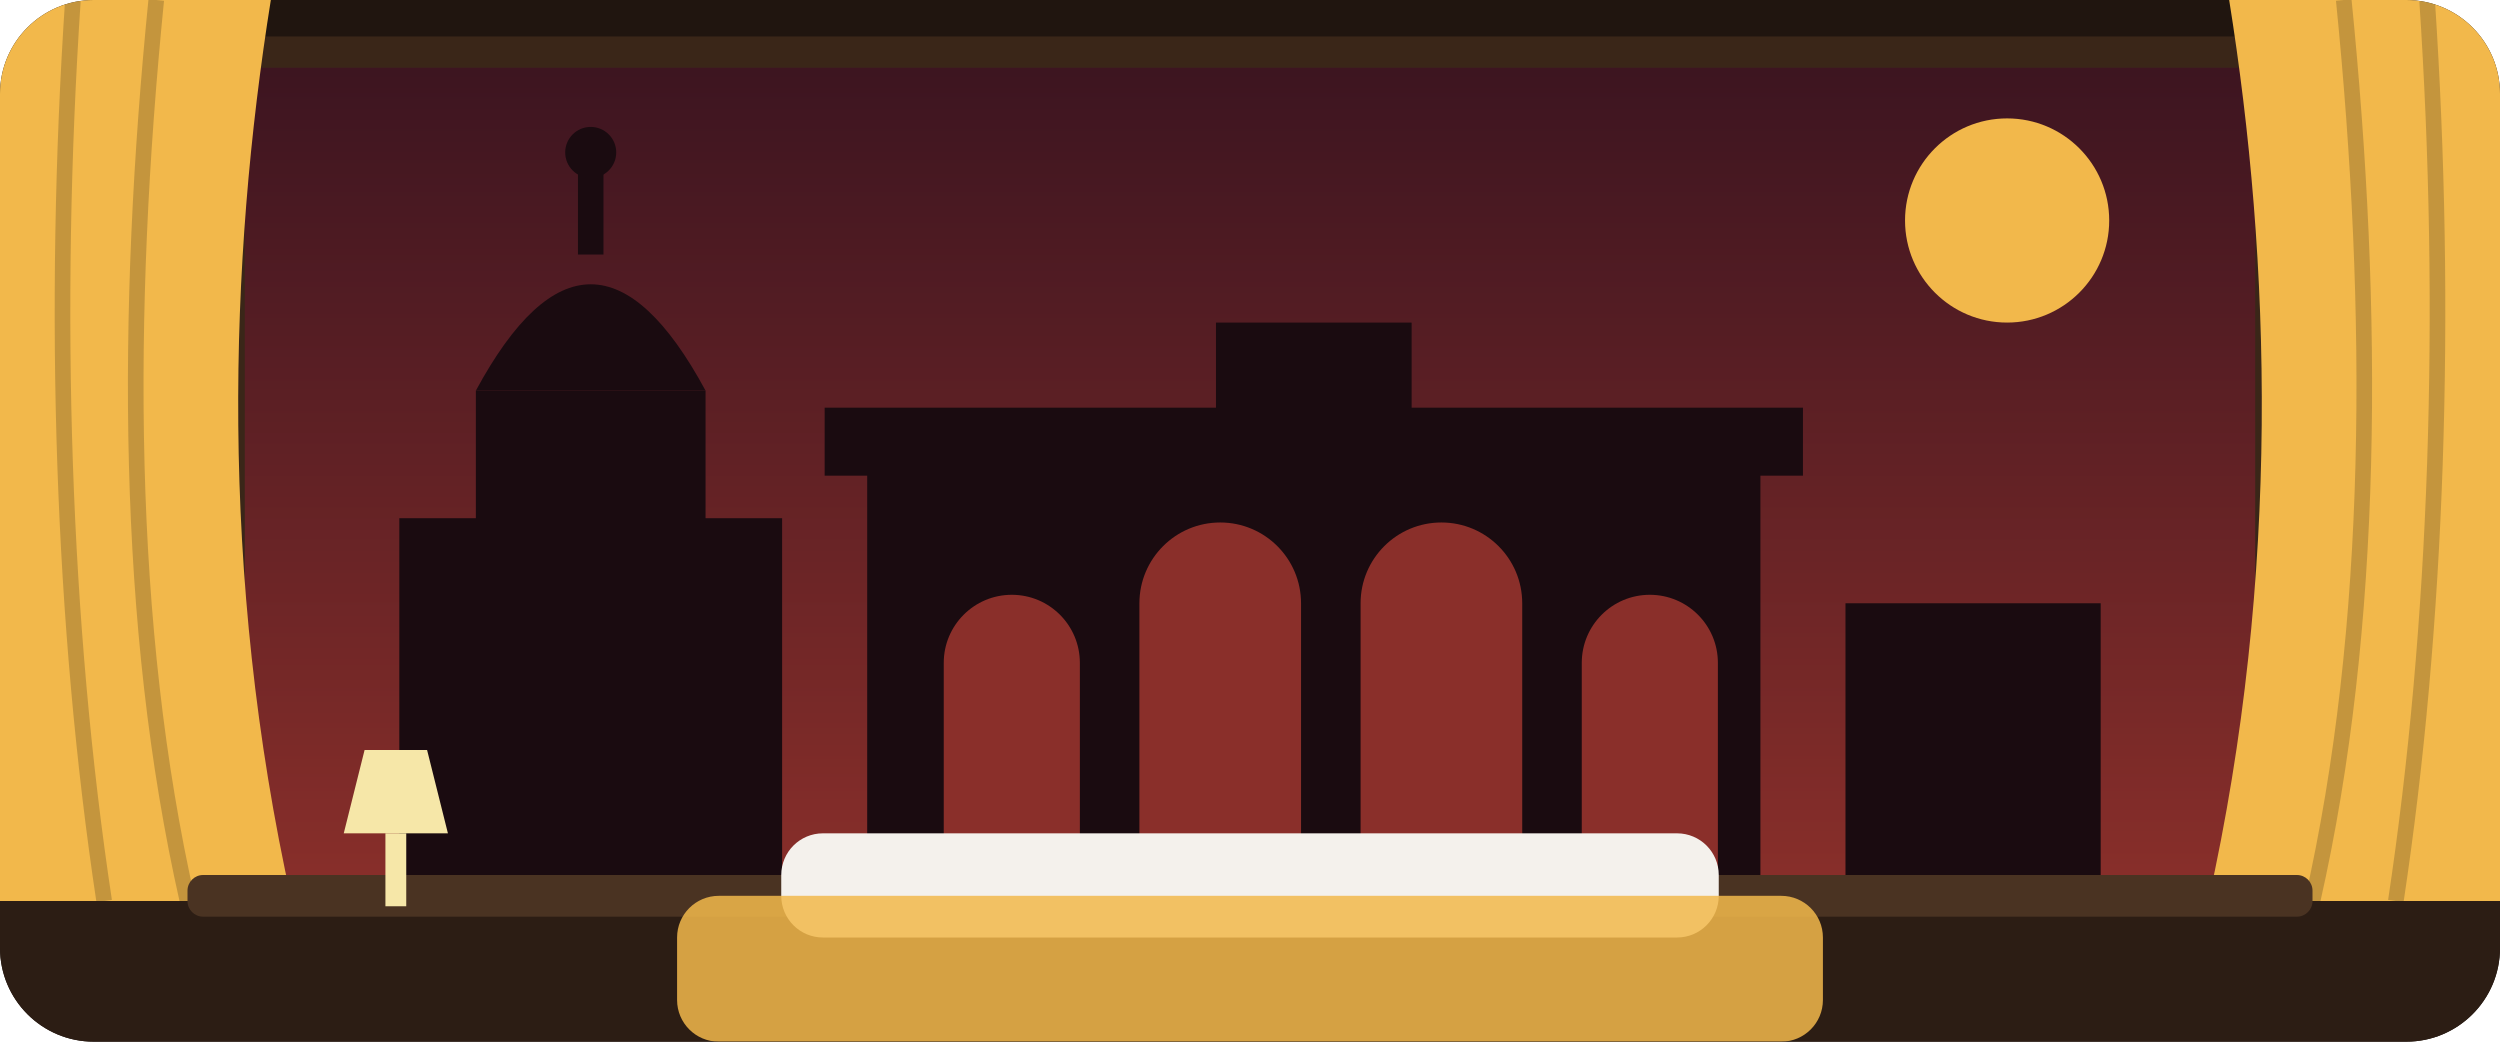
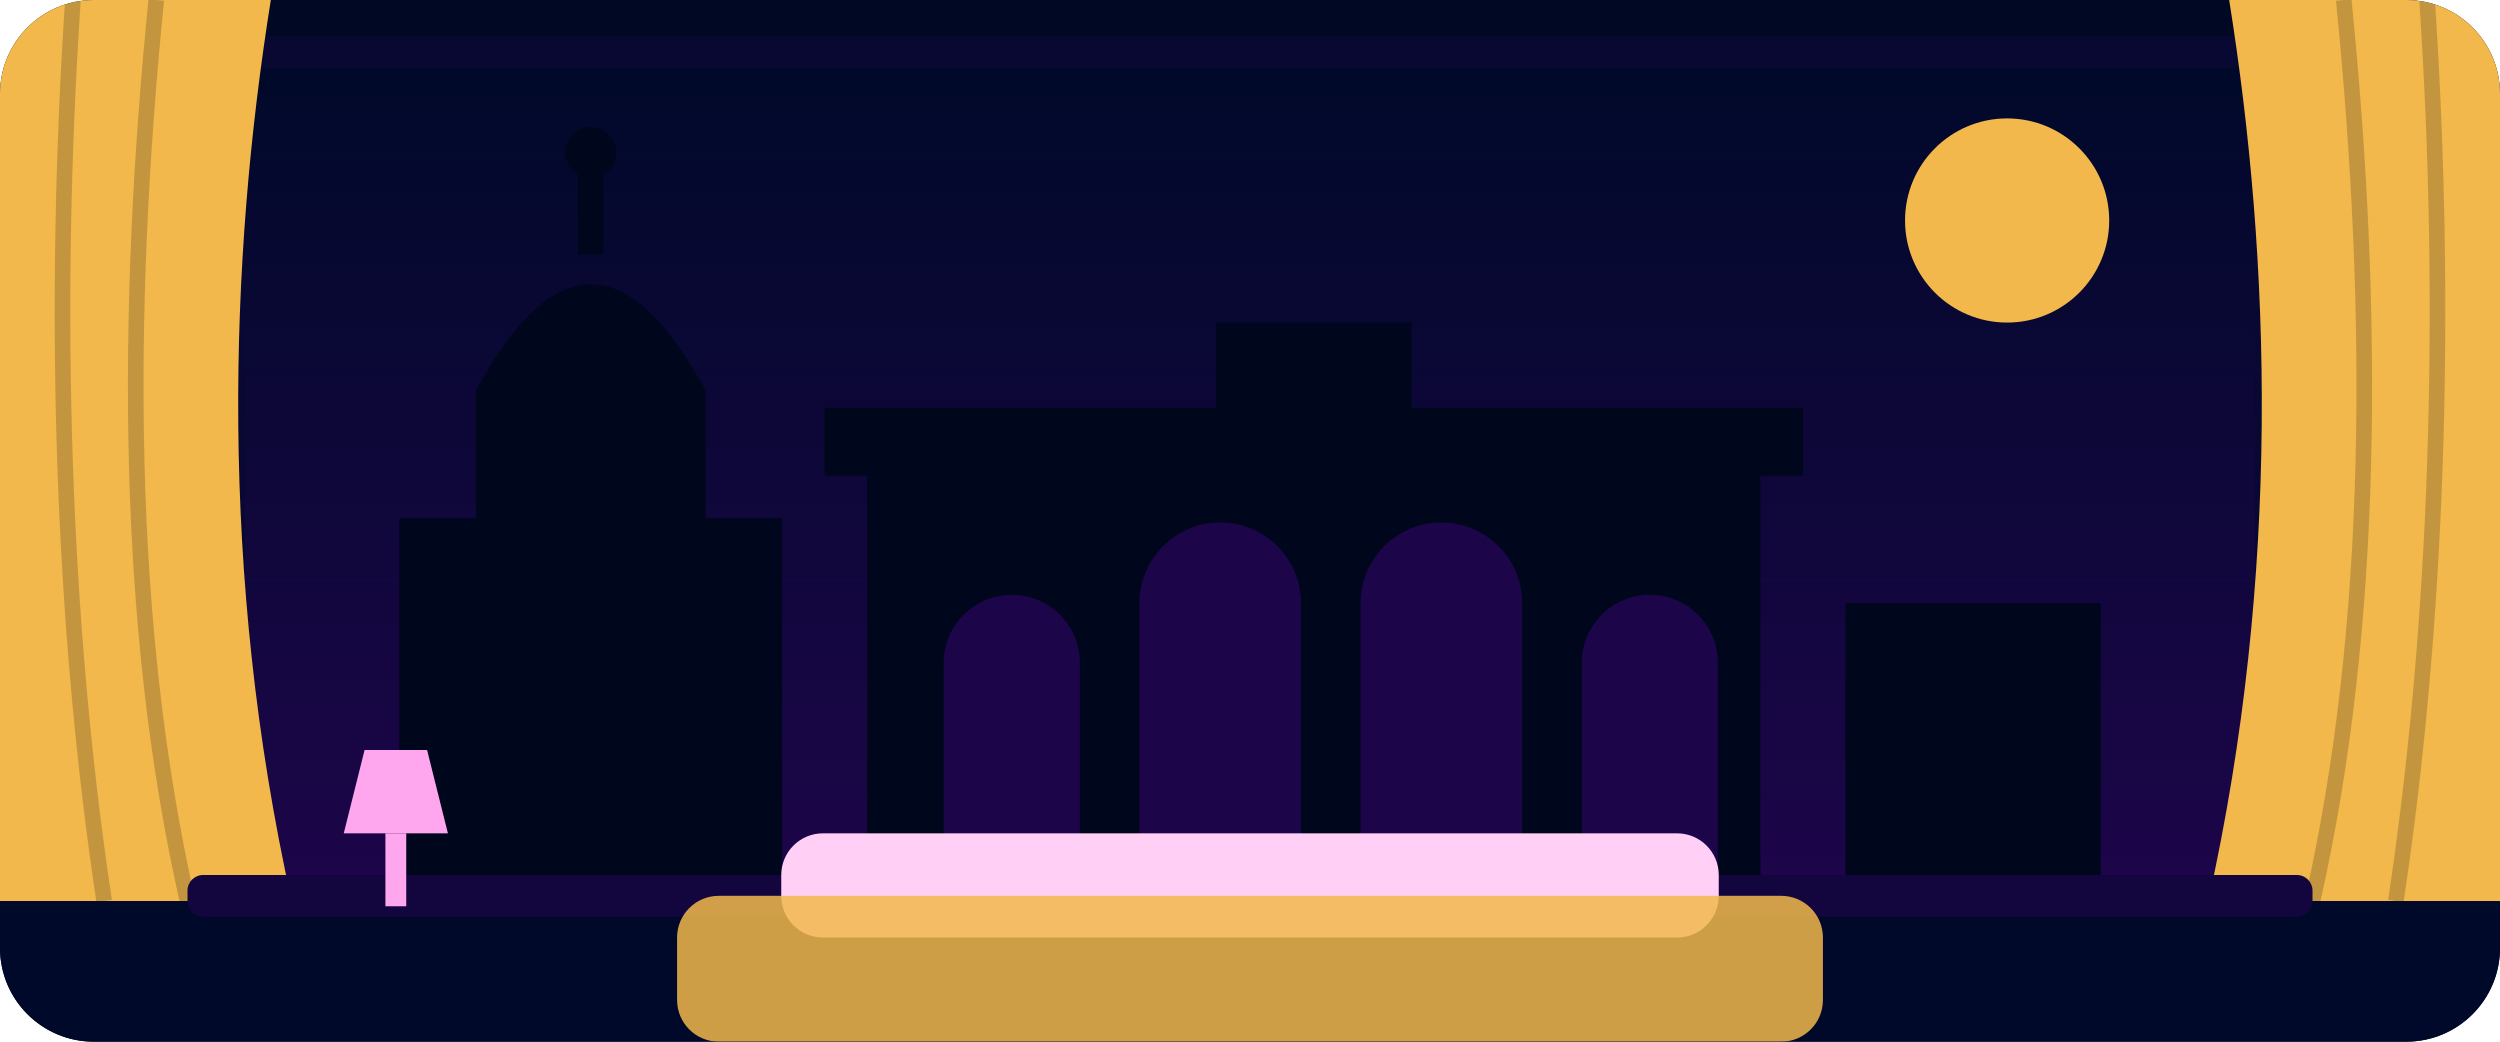
<svg xmlns="http://www.w3.org/2000/svg" viewBox="0 0 480 200" width="480" height="200">
  <defs>
    <clipPath id="c">
      <rect width="480" height="200" rx="18" />
    </clipPath>
  </defs>
  <g clip-path="url(#c)">
-     <rect width="480" height="200" fill="#20150f" />
+     <rect width="480" height="200" fill="#000823" />
    <svg x="44" y="10" width="392" height="163" viewBox="0 0 480 200" preserveAspectRatio="xMidYMax slice">
      <defs>
        <linearGradient id="sky" x1="0" y1="0" x2="0" y2="1">
-           <stop offset="0" stop-color="#3b1420" />
-           <stop offset="1" stop-color="#8a2f2a" />
+           <stop offset="0" stop-color="#000929" />
+           <stop offset="1" stop-color="#1d054a" />
        </linearGradient>
      </defs>
      <rect width="480" height="200" fill="url(#sky)" />
      <circle cx="418" cy="40" r="24" fill="#f2b84b" />
-       <g fill="#1a0b10">
+       <g fill="#00061c">
        <rect x="40" y="110" width="90" height="90" />
        <rect x="58" y="80" width="54" height="34" />
        <path d="M58 80 Q85 30 112 80 Z" />
        <rect x="82" y="26" width="6" height="22" />
        <circle cx="85" cy="24" r="6" />
        <rect x="150" y="96" width="210" height="104" />
        <rect x="140" y="84" width="230" height="16" />
        <rect x="232" y="64" width="46" height="22" />
        <rect x="380" y="130" width="60" height="70" />
      </g>
-       <g fill="#8a2f2a">
+       <g fill="#1d054a">
        <path d="M168 200 v-56 a16 16 0 0 1 32 0 v56 z" />
        <path d="M214 200 v-70 a19 19 0 0 1 38 0 v70 z" />
        <path d="M266 200 v-70 a19 19 0 0 1 38 0 v70 z" />
        <path d="M318 200 v-56 a16 16 0 0 1 32 0 v56 z" />
      </g>
    </svg>
-     <rect x="44" y="10" width="392" height="163" fill="none" stroke="#3a2618" stroke-width="6" />
+     <rect x="44" y="10" width="392" height="163" fill="none" stroke="#080833" stroke-width="6" />
    <path d="M0 0h52c-8 50-10 110 4 173H0z" fill="#f2b84b" />
    <path d="M480 0h-52c8 50 10 110-4 173h56z" fill="#f2b84b" />
-     <path d="M14 0c-4 60-2 120 6 173M30 0c-6 60-6 120 6 173M466 0c4 60 2 120-6 173M450 0c6 60 6 120-6 173" stroke="#00000030" stroke-width="3" fill="none" />
-     <rect x="0" y="173" width="480" height="27" fill="#2c1d14" />
-     <rect x="36" y="168" width="408" height="8" rx="3" fill="#4a3322" />
-     <rect x="150" y="160" width="180" height="20" rx="8" fill="#f4f1ec" />
+     <path d="M14 0c-4 60-2 120 6 173M30 0c-6 60-6 120 6 173M466 0c4 60 2 120-6 173M450 0c6 60 6 120-6 173" stroke="#00040f30" stroke-width="3" fill="none" />
+     <rect x="0" y="173" width="480" height="27" fill="#01092b" />
+     <rect x="36" y="168" width="408" height="8" rx="3" fill="#13063e" />
+     <rect x="150" y="160" width="180" height="20" rx="8" fill="#ffcff6" />
    <rect x="130" y="172" width="220" height="28" rx="8" fill="#f2b84b" opacity=".85" />
-     <path d="M66 160h20l-4-16h-12z" fill="#f6e7a8" />
-     <rect x="74" y="160" width="4" height="14" fill="#f6e7a8" />
+     <path d="M66 160h20l-4-16h-12z" fill="#ffa7ee" />
+     <rect x="74" y="160" width="4" height="14" fill="#ffa7ee" />
  </g>
</svg>
